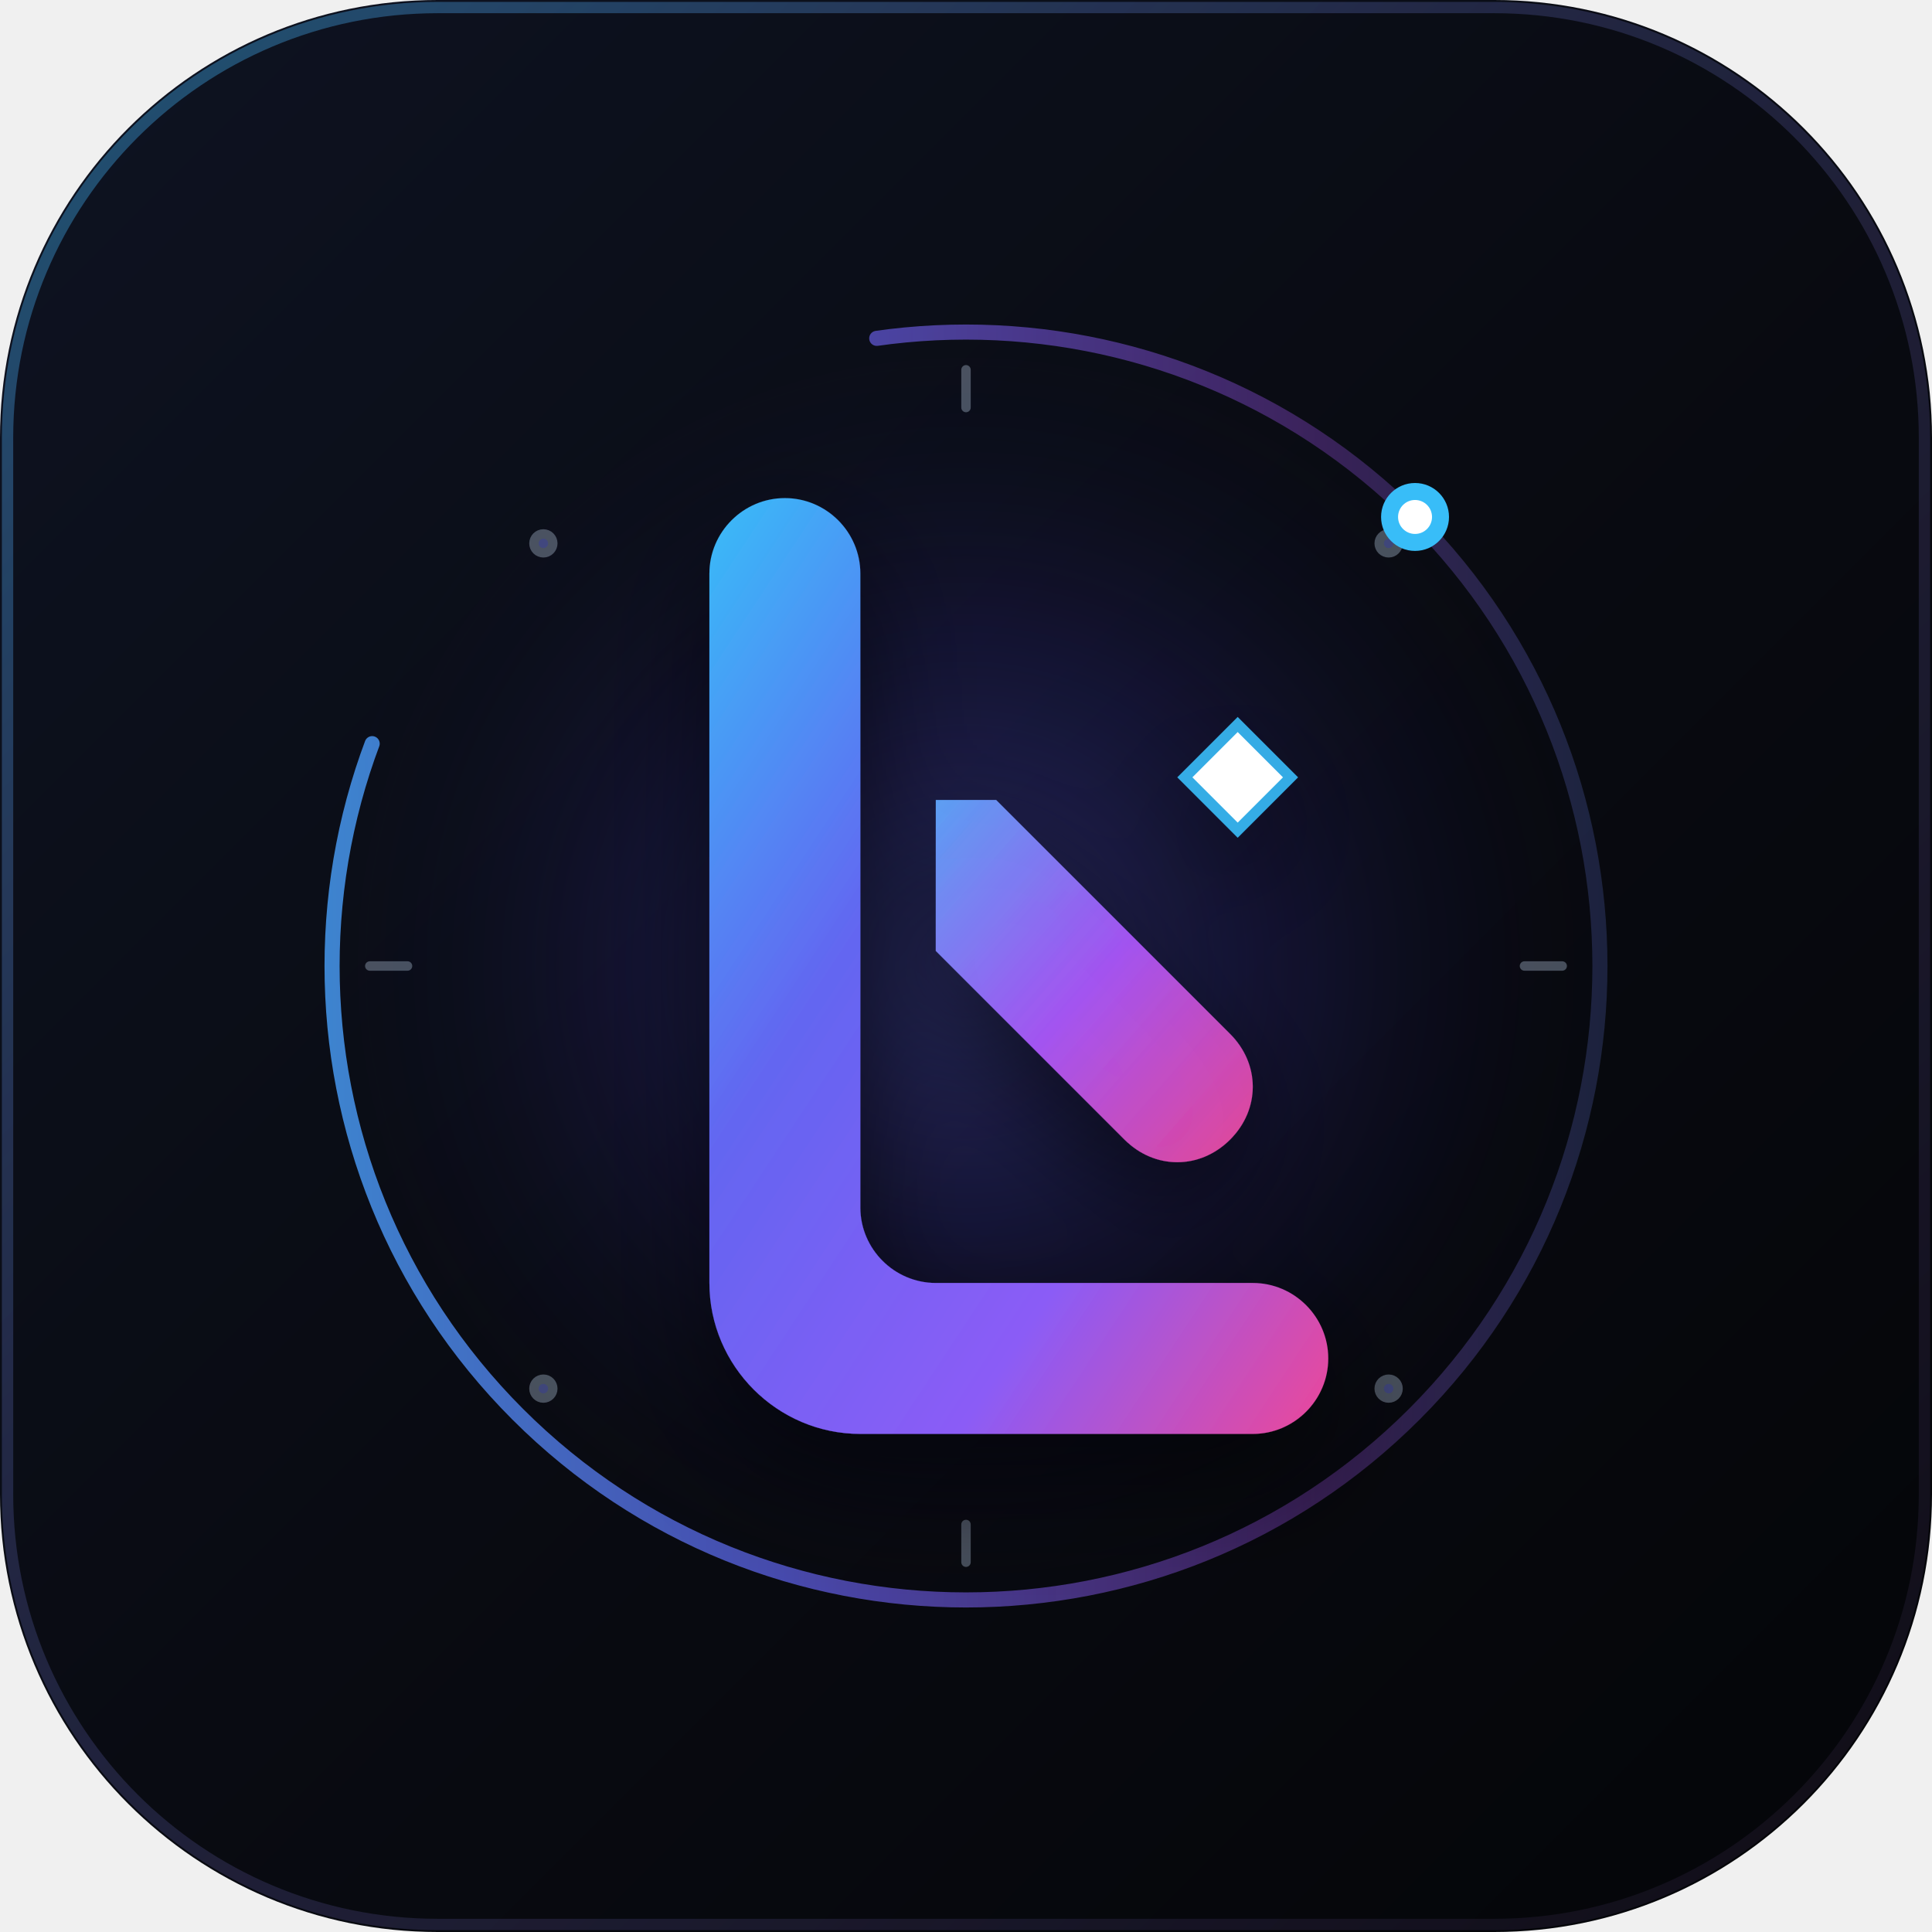
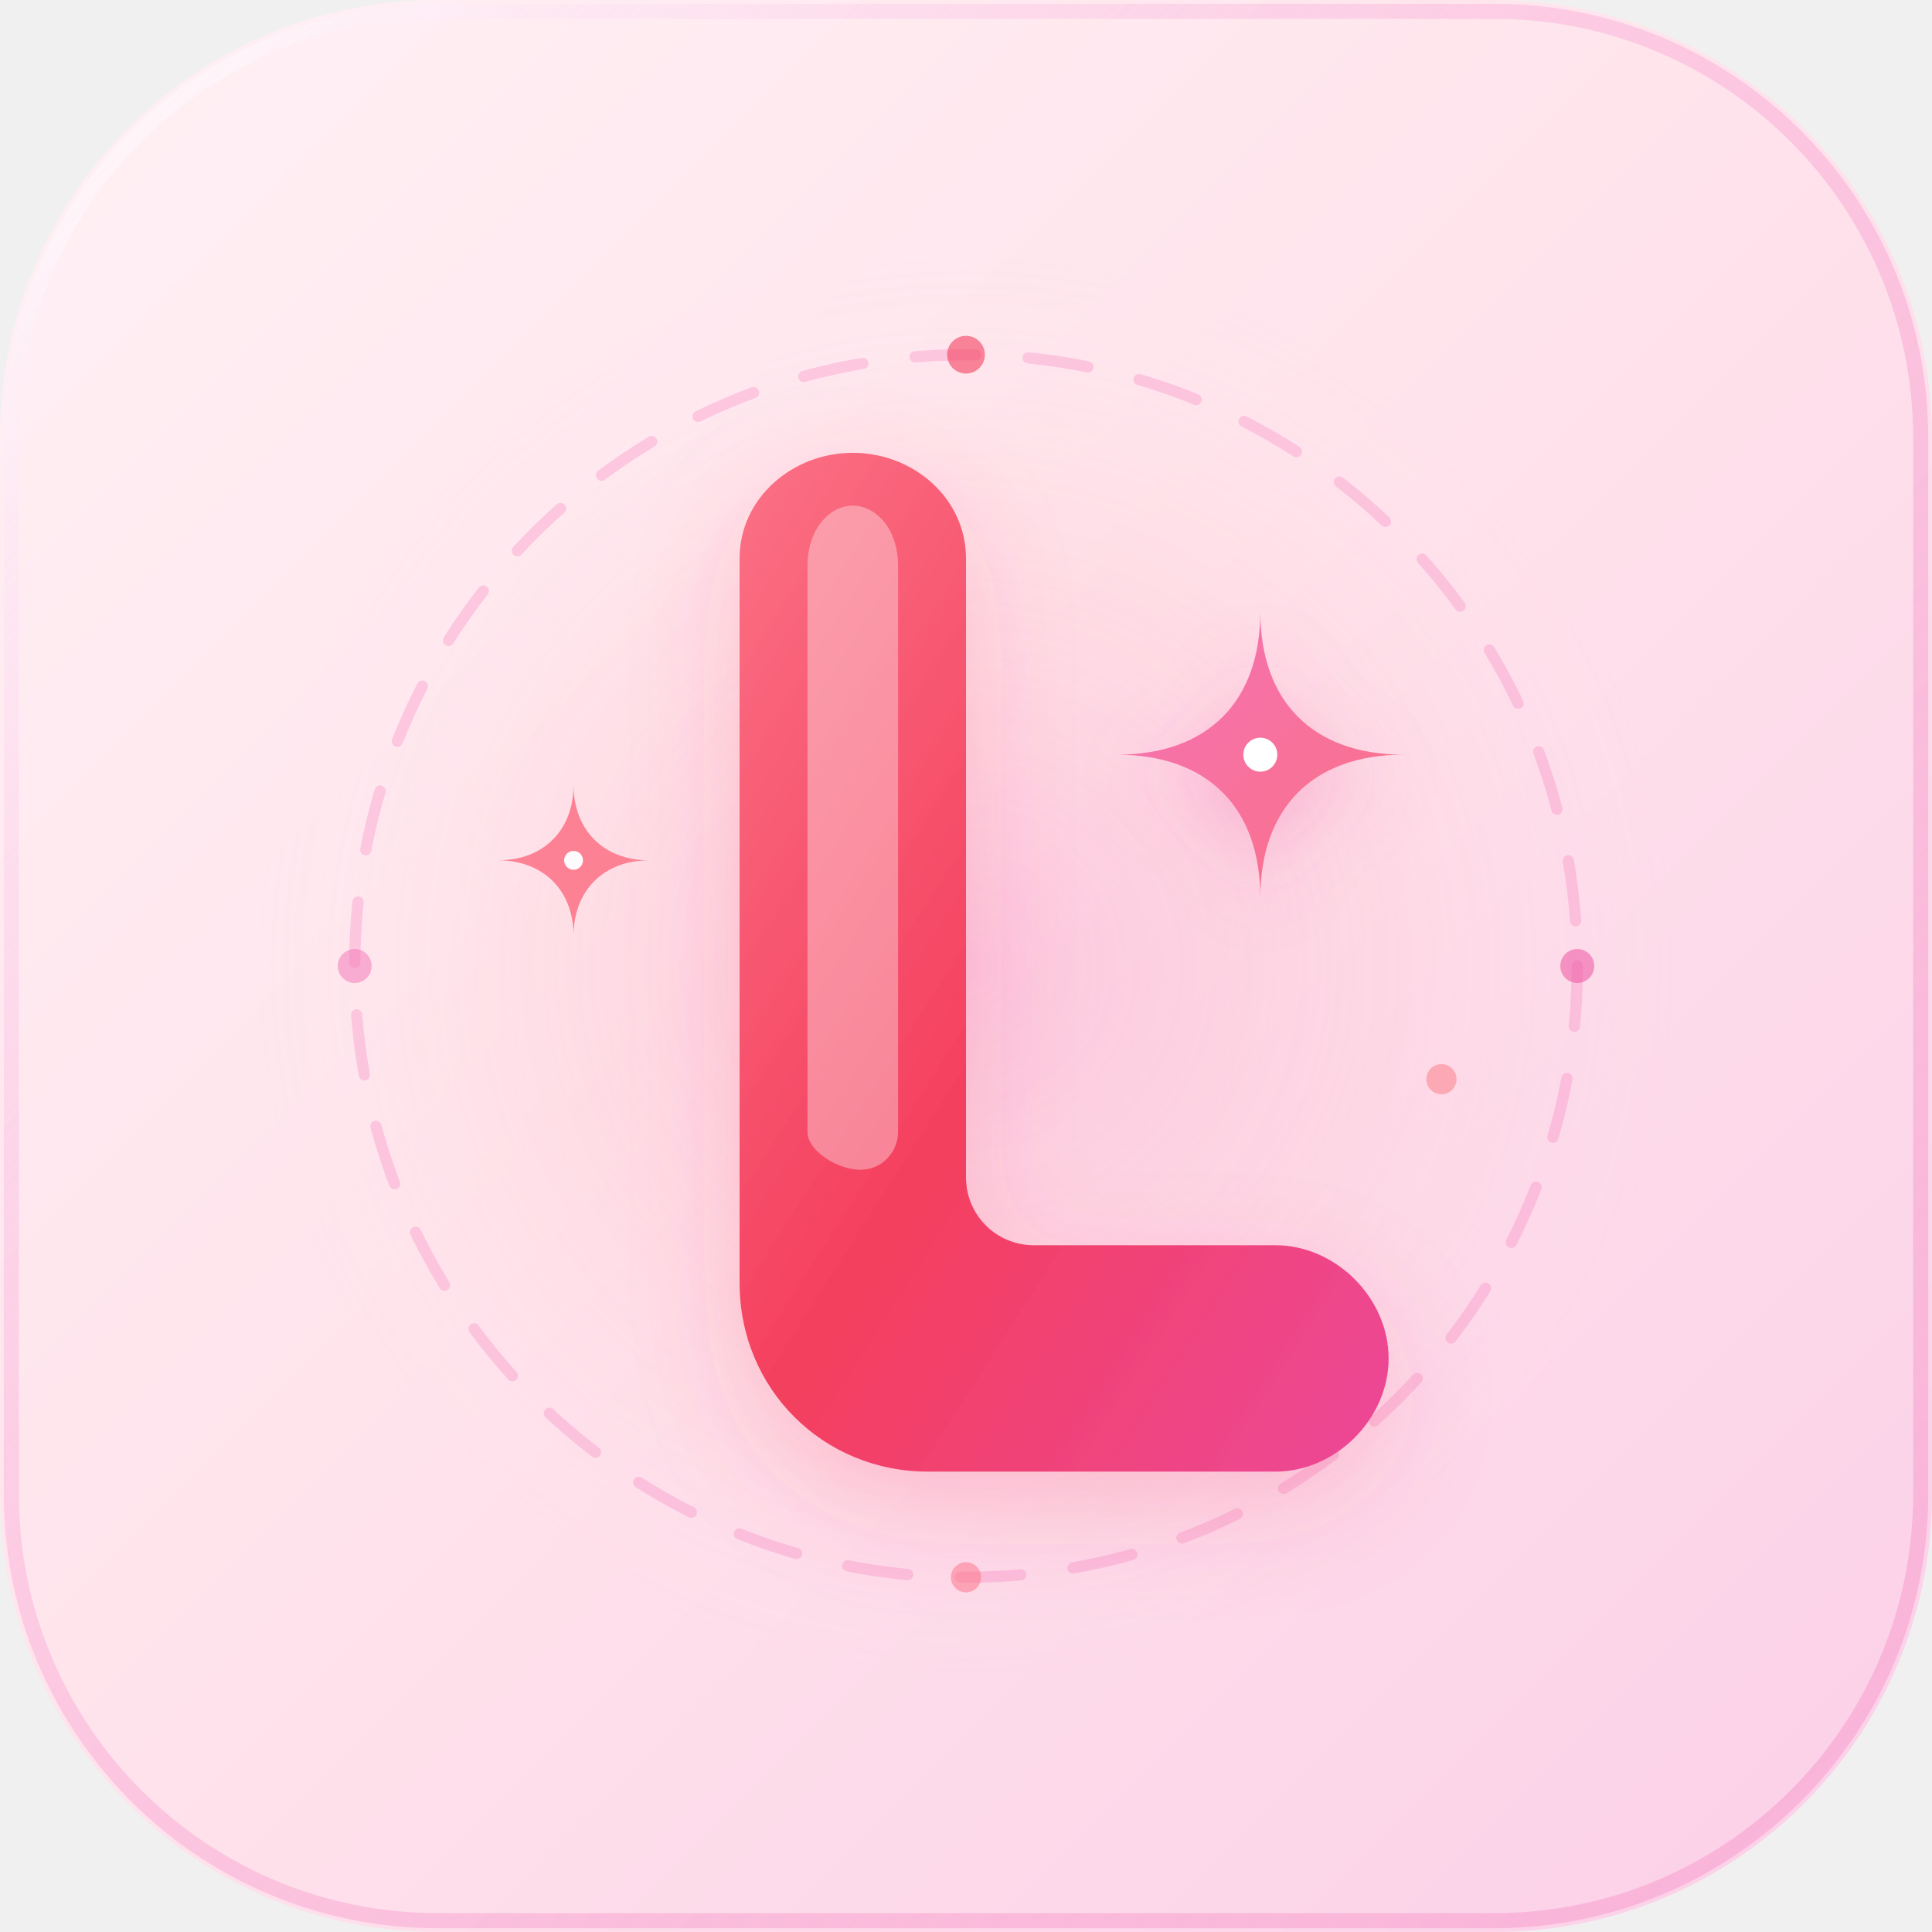
<svg xmlns="http://www.w3.org/2000/svg" width="512" height="512" viewBox="0 0 512 512">
  <defs>
-     <linearGradient id="bg-grad" x1="0%" y1="0%" x2="100%" y2="100%">
-       <stop offset="0%" stop-color="#0e1322" />
-       <stop offset="50%" stop-color="#090b12" />
-       <stop offset="100%" stop-color="#040508" />
+     <linearGradient id="cute-bg" x1="0%" y1="0%" x2="100%" y2="100%">
+       <stop offset="0%" stop-color="#fff1f5" />
+       <stop offset="45%" stop-color="#ffe4ec" />
+       <stop offset="100%" stop-color="#fbcfe8" />
    </linearGradient>
-     <linearGradient id="border-grad" x1="0%" y1="0%" x2="100%" y2="100%">
-       <stop offset="0%" stop-color="#38bdf8" stop-opacity="0.4" />
-       <stop offset="40%" stop-color="#818cf8" stop-opacity="0.2" />
-       <stop offset="100%" stop-color="#c084fc" stop-opacity="0.05" />
+     <linearGradient id="cute-border" x1="0%" y1="0%" x2="100%" y2="100%">
+       <stop offset="0%" stop-color="#ffffff" stop-opacity="0.9" />
+       <stop offset="50%" stop-color="#f9a8d4" stop-opacity="0.5" />
+       <stop offset="100%" stop-color="#f472b6" stop-opacity="0.3" />
    </linearGradient>
-     <linearGradient id="brand-grad" x1="0%" y1="0%" x2="100%" y2="100%">
-       <stop offset="0%" stop-color="#38bdf8" />
-       <stop offset="35%" stop-color="#6366f1" />
-       <stop offset="70%" stop-color="#8b5cf6" />
+     <linearGradient id="cute-glyph" x1="0%" y1="0%" x2="100%" y2="100%">
+       <stop offset="0%" stop-color="#fb7185" />
+       <stop offset="50%" stop-color="#f43f5e" />
      <stop offset="100%" stop-color="#ec4899" />
    </linearGradient>
-     <linearGradient id="glow-grad" x1="0%" y1="0%" x2="100%" y2="100%">
-       <stop offset="0%" stop-color="#60a5fa" />
-       <stop offset="50%" stop-color="#a855f7" />
-       <stop offset="100%" stop-color="#ec4899" />
+     <linearGradient id="sparkle-grad" x1="0%" y1="0%" x2="100%" y2="100%">
+       <stop offset="0%" stop-color="#f472b6" />
+       <stop offset="100%" stop-color="#fb7185" />
    </linearGradient>
-     <linearGradient id="ring-grad" x1="0%" y1="0%" x2="100%" y2="100%">
-       <stop offset="0%" stop-color="#38bdf8" stop-opacity="0.9" />
-       <stop offset="40%" stop-color="#6366f1" stop-opacity="0.7" />
-       <stop offset="70%" stop-color="#a855f7" stop-opacity="0.3" />
-       <stop offset="100%" stop-color="#38bdf8" stop-opacity="0.1" />
-     </linearGradient>
-     <filter id="ambient-glow" x="-20%" y="-20%" width="140%" height="140%">
-       <feGaussianBlur stdDeviation="36" result="blur" />
-       <feComposite in="SourceGraphic" in2="blur" operator="over" />
+     <radialGradient id="center-blush" cx="50%" cy="50%" r="50%">
+       <stop offset="0%" stop-color="#f472b6" stop-opacity="0.25" />
+       <stop offset="60%" stop-color="#fda4af" stop-opacity="0.1" />
+       <stop offset="100%" stop-color="#ffe4ec" stop-opacity="0" />
+     </radialGradient>
+     <filter id="soft-shadow" x="-20%" y="-20%" width="140%" height="140%">
+       <feDropShadow dx="0" dy="10" stdDeviation="14" flood-color="#f43f5e" flood-opacity="0.18" />
    </filter>
-     <filter id="drop-shadow" x="-20%" y="-20%" width="140%" height="140%">
-       <feDropShadow dx="0" dy="12" stdDeviation="16" flood-color="#000000" flood-opacity="0.6" />
+     <filter id="sparkle-shadow" x="-30%" y="-30%" width="160%" height="160%">
+       <feDropShadow dx="0" dy="6" stdDeviation="10" flood-color="#ec4899" flood-opacity="0.25" />
    </filter>
-     <radialGradient id="center-radial" cx="50%" cy="50%" r="50%">
-       <stop offset="0%" stop-color="#6366f1" stop-opacity="0.35" />
-       <stop offset="50%" stop-color="#4338ca" stop-opacity="0.15" />
-       <stop offset="100%" stop-color="#000000" stop-opacity="0" />
-     </radialGradient>
  </defs>
-   <rect width="512" height="512" rx="116" fill="url(#bg-grad)" />
-   <rect x="2" y="2" width="508" height="508" rx="114" fill="none" stroke="url(#border-grad)" stroke-width="3" />
-   <circle cx="256" cy="256" r="180" fill="url(#center-radial)" />
-   <circle cx="256" cy="256" r="168" fill="none" stroke="url(#ring-grad)" stroke-width="4" stroke-linecap="round" stroke-dasharray="720 180" transform="rotate(-45 256 256)" />
-   <g opacity="0.45" stroke="#94a3b8" stroke-width="2.5" stroke-linecap="round">
-     <line x1="256" y1="98" x2="256" y2="108" />
-     <line x1="414" y1="256" x2="404" y2="256" />
-     <line x1="256" y1="414" x2="256" y2="404" />
-     <line x1="98" y1="256" x2="108" y2="256" />
-     <circle cx="368" cy="144" r="2.5" fill="#818cf8" />
-     <circle cx="368" cy="368" r="2.5" fill="#818cf8" />
-     <circle cx="144" cy="368" r="2.5" fill="#818cf8" />
-     <circle cx="144" cy="144" r="2.5" fill="#818cf8" />
+   <rect width="512" height="512" rx="116" fill="url(#cute-bg)" />
+   <rect x="3" y="3" width="506" height="506" rx="113" fill="none" stroke="url(#cute-border)" stroke-width="4" />
+   <circle cx="256" cy="256" r="190" fill="url(#center-blush)" />
+   <circle cx="256" cy="256" r="162" fill="none" stroke="#f472b6" stroke-opacity="0.28" stroke-width="3" stroke-linecap="round" stroke-dasharray="16 14" />
+   <circle cx="256" cy="94" r="5" fill="#f43f5e" opacity="0.6" />
+   <circle cx="418" cy="256" r="4.5" fill="#ec4899" opacity="0.5" />
+   <circle cx="256" cy="418" r="4" fill="#fb7185" opacity="0.5" />
+   <circle cx="94" cy="256" r="4.5" fill="#f472b6" opacity="0.5" />
+   <g filter="url(#soft-shadow)">
+     <path d="M 196 148              C 196 132, 210 120, 226 120              C 242 120, 256 132, 256 148              L 256 312              C 256 322, 264 330, 274 330              L 338 330              C 354 330, 368 344, 368 360              C 368 376, 354 390, 338 390              L 246 390              C 218 390, 196 368, 196 340              Z" fill="url(#cute-glyph)" />
+     <path d="M 214 150              C 214 140, 220 134, 226 134              C 232 134, 238 140, 238 150              L 238 300              C 238 305, 234 310, 228 310              C 222 310, 214 305, 214 300              Z" fill="#ffffff" opacity="0.35" />
  </g>
-   <circle cx="375" cy="137" r="9" fill="#38bdf8" filter="url(#ambient-glow)" />
-   <circle cx="375" cy="137" r="4.5" fill="#ffffff" />
-   <g filter="url(#drop-shadow)">
-     <path d="M 188 152              C 188 141, 197 132, 208 132              C 219 132, 228 141, 228 152              L 228 320              C 228 331, 237 340, 248 340              L 332 340              C 343 340, 352 349, 352 360              C 352 371, 343 380, 332 380              L 228 380              C 206 380, 188 362, 188 340              Z" fill="url(#brand-grad)" />
-     <path d="M 264 212              L 326 274              C 334 282, 334 294, 326 302              C 318 310, 306 310, 298 302              L 248 252              L 248 212              Z" fill="url(#glow-grad)" opacity="0.95" />
-     <polygon points="328,190 344,206 328,222 312,206" fill="#38bdf8" opacity="0.9" />
-     <polygon points="328,194 340,206 328,218 316,206" fill="#ffffff" />
+   <g filter="url(#sparkle-shadow)">
+     <path d="M 334 162              C 334 186, 348 200, 372 200              C 348 200, 334 214, 334 238              C 334 214, 320 200, 296 200              C 320 200, 334 186, 334 162              Z" fill="url(#sparkle-grad)" />
+     <circle cx="334" cy="200" r="4.5" fill="#ffffff" />
  </g>
+   <g opacity="0.85">
+     <path d="M 152 208              C 152 220, 160 228, 172 228              C 160 228, 152 236, 152 248              C 152 236, 144 228, 132 228              C 144 228, 152 220, 152 208              Z" fill="#fb7185" />
+     <circle cx="152" cy="228" r="2.5" fill="#ffffff" />
+   </g>
+   <circle cx="382" cy="286" r="4" fill="#fda4af" opacity="0.9" />
</svg>
